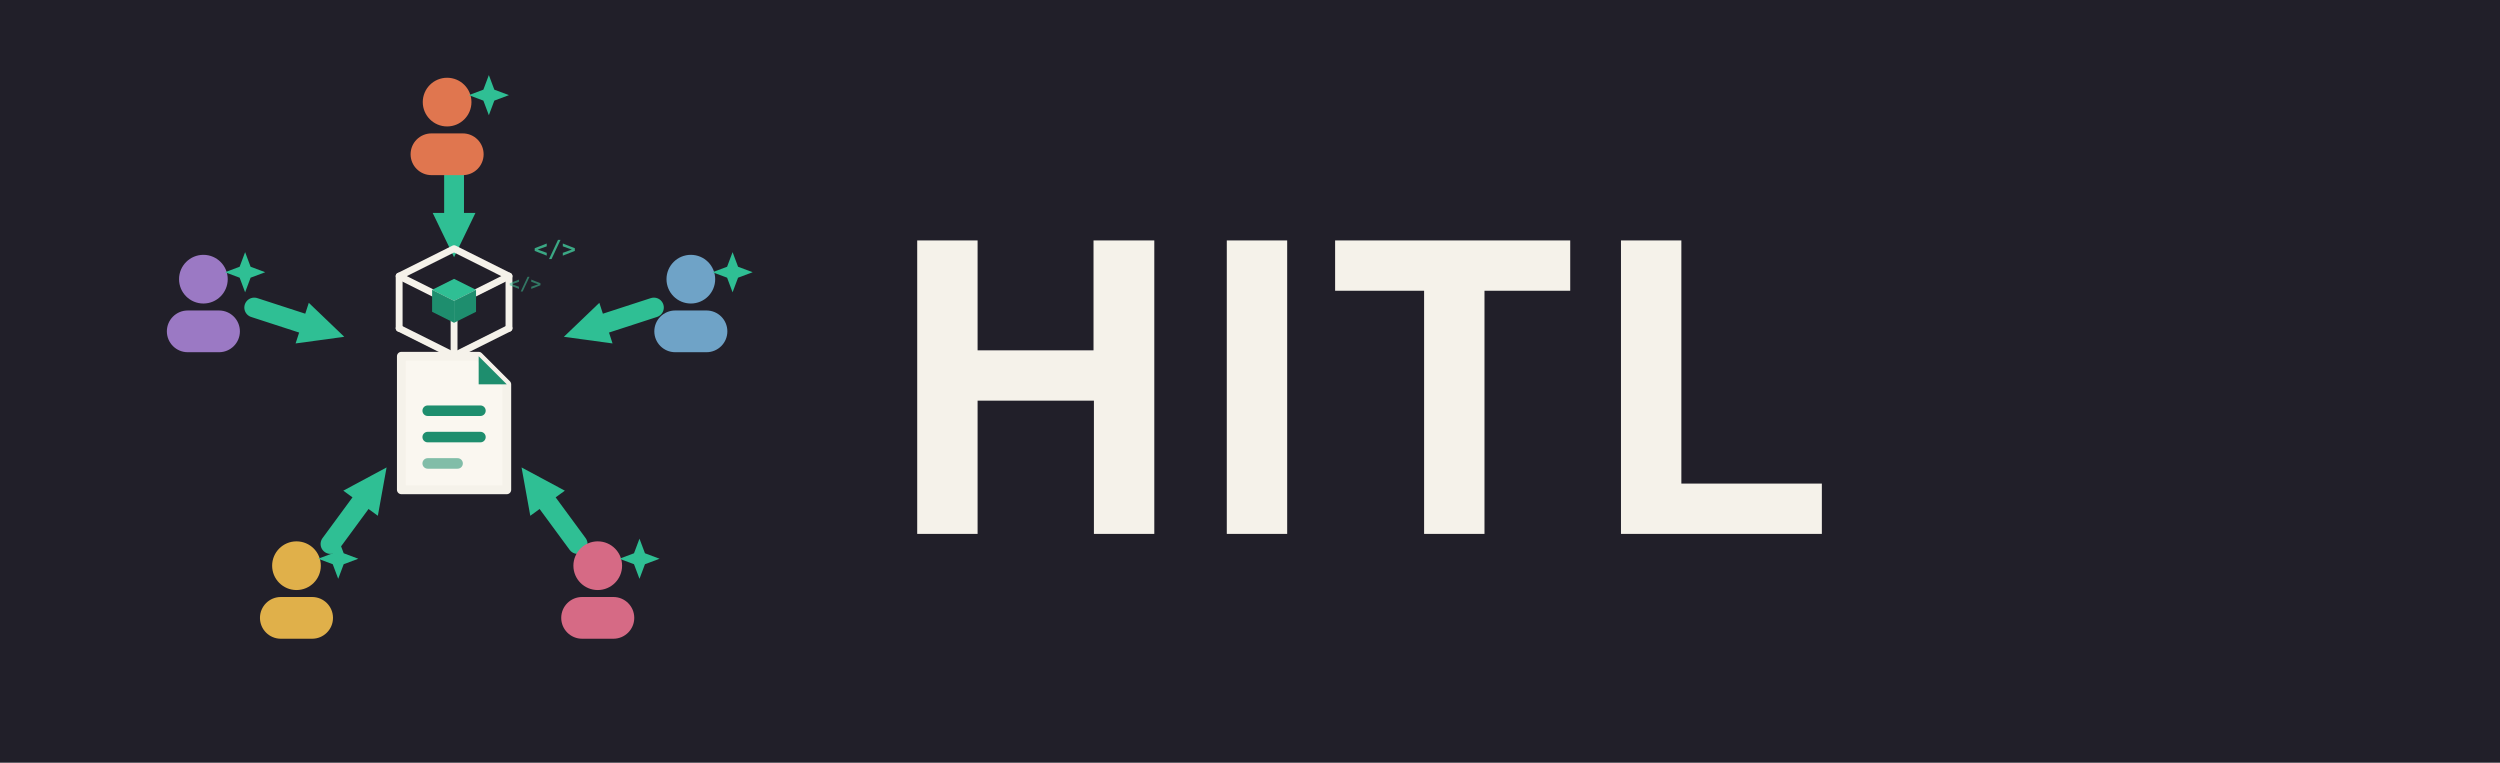
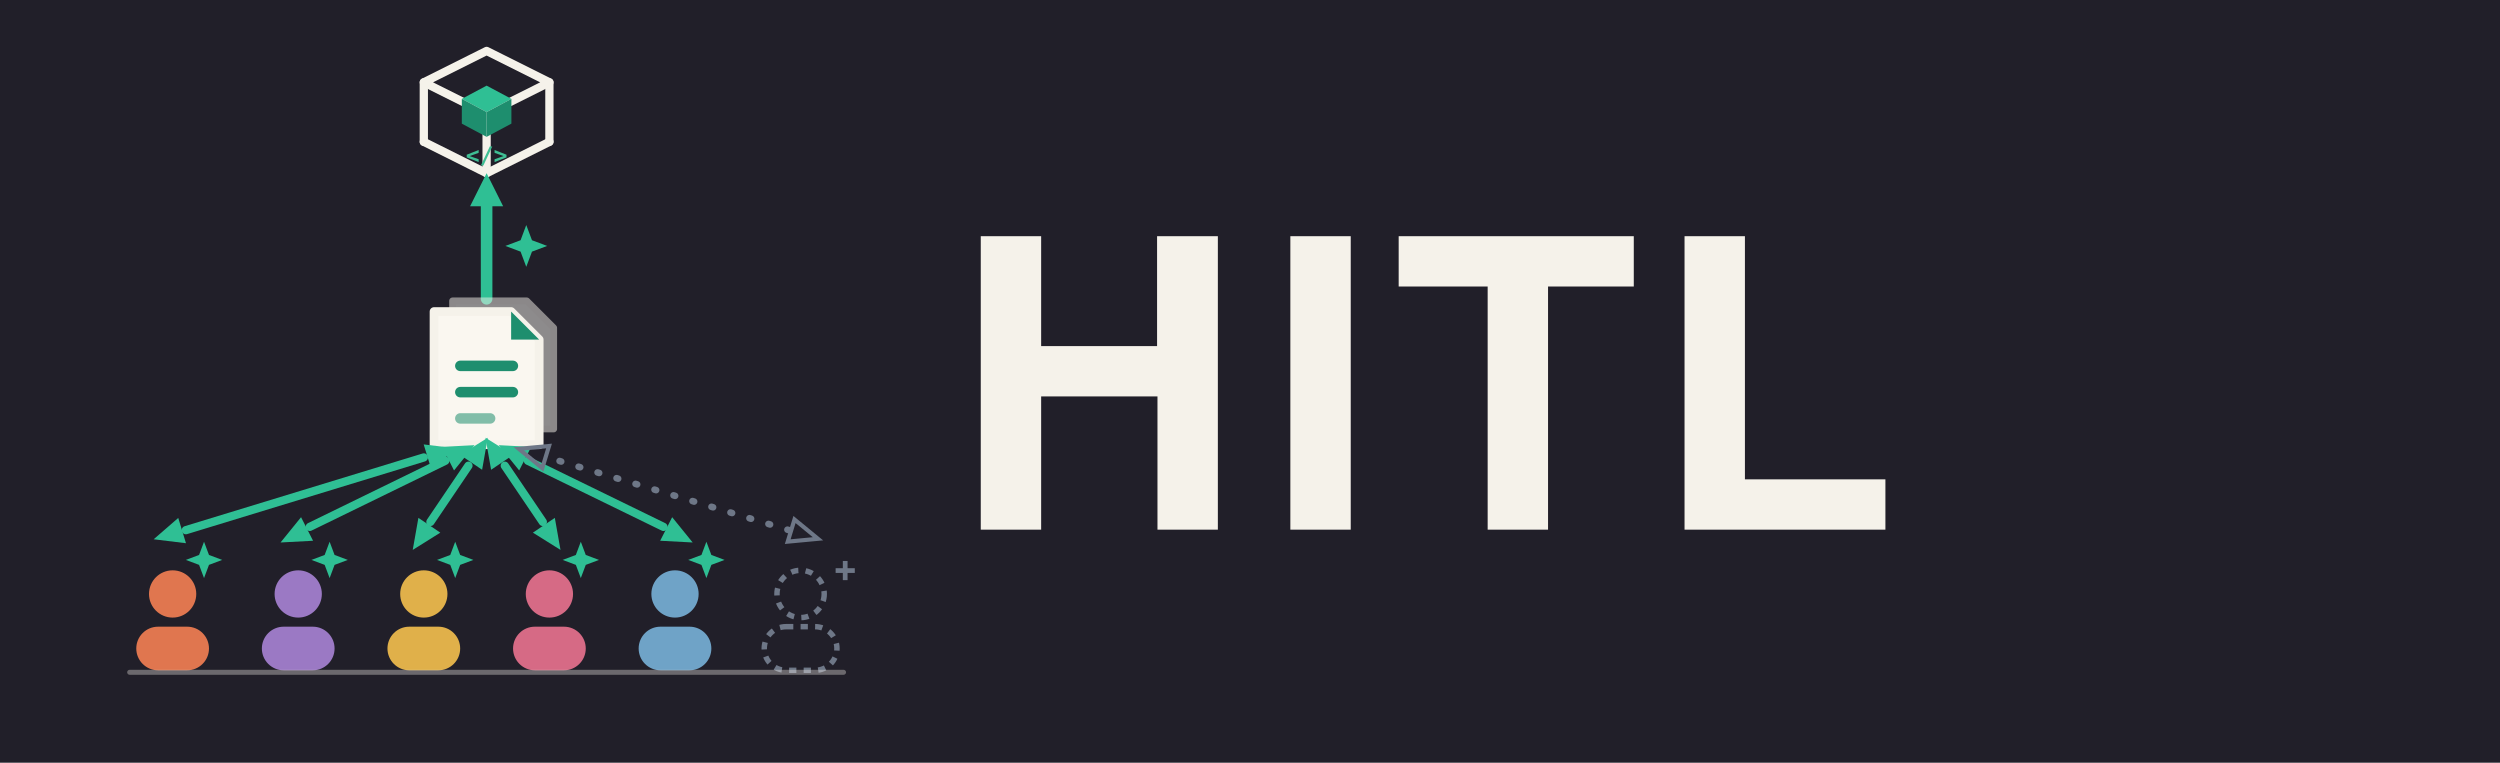
<svg xmlns="http://www.w3.org/2000/svg" width="1180" height="360" viewBox="0 0 1180 360">
  <rect width="1180" height="360" fill="#211F29" />
-   <g transform="translate(30,35) scale(0.72) translate(0,-30)">
-     <line x1="256" y1="88" x2="256" y2="130" stroke="#2FBF94" stroke-width="13" stroke-linecap="round" />
-     <polygon points="20,0 -9,14 -9,-14" fill="#2FBF94" transform="translate(256,130) rotate(90)" />
-     <line x1="125" y1="183" x2="165" y2="196" stroke="#2FBF94" stroke-width="13" stroke-linecap="round" />
-     <polygon points="20,0 -9,14 -9,-14" fill="#2FBF94" transform="translate(165,196) rotate(18)" />
-     <line x1="175" y1="338" x2="200" y2="304" stroke="#2FBF94" stroke-width="13" stroke-linecap="round" />
-     <polygon points="20,0 -9,14 -9,-14" fill="#2FBF94" transform="translate(200,304) rotate(-54)" />
-     <line x1="337" y1="338" x2="312" y2="304" stroke="#2FBF94" stroke-width="13" stroke-linecap="round" />
-     <polygon points="20,0 -9,14 -9,-14" fill="#2FBF94" transform="translate(312,304) rotate(-126)" />
-     <line x1="387" y1="183" x2="347" y2="196" stroke="#2FBF94" stroke-width="13" stroke-linecap="round" />
-     <polygon points="20,0 -9,14 -9,-14" fill="#2FBF94" transform="translate(347,196) rotate(162)" />
-     <g transform="translate(256,220) scale(0.9)">
+   <g transform="translate(30,10) scale(0.78) translate(0,-30)">
+     <g transform="translate(256,128)">
      <g fill="none" stroke="#F5F2EA" stroke-width="5" stroke-linejoin="round" stroke-linecap="round">
-         <polygon points="0,-84 40,-64 0,-44 -40,-64" />
-         <line x1="-40" y1="-64" x2="-40" y2="-26" />
-         <line x1="40" y1="-64" x2="40" y2="-26" />
-         <line x1="0" y1="-44" x2="0" y2="-6" />
-         <polyline points="-40,-26 0,-6 40,-26" />
+         <polygon points="0,-80 38,-61 0,-42 -38,-61" />
+         <line x1="-38" y1="-61" x2="-38" y2="-25" />
+         <line x1="38" y1="-61" x2="38" y2="-25" />
+         <line x1="0" y1="-42" x2="0" y2="-6" />
+         <polyline points="-38,-25 0,-6 38,-25" />
      </g>
-       <g>
-         <polygon points="0,-62 16,-54 0,-46 -16,-54" fill="#2FBF94" />
-         <polygon points="-16,-54 0,-46 0,-30 -16,-38" fill="#1E8E6E" />
-         <polygon points="16,-54 0,-46 0,-30 16,-38" fill="#1E8E6E" />
+       <polygon points="0,-59 15,-51 0,-43 -15,-51" fill="#2FBF94" />
+       <polygon points="-15,-51 0,-43 0,-28 -15,-36" fill="#1E8E6E" />
+       <polygon points="15,-51 0,-43 0,-28 15,-36" fill="#1E8E6E" />
+       <text x="0" y="-12" text-anchor="middle" font-family="Menlo, Consolas, monospace" font-weight="bold" font-size="14" fill="#3FBF94">&lt;/&gt;</text>
+     </g>
+     <line x1="256" y1="198" x2="256" y2="140" stroke="#2FBF94" stroke-width="7" stroke-linecap="round" />
+     <polygon points="12,0 -8,10 -8,-10" fill="#2FBF94" transform="translate(256,134) rotate(-90)" />
+     <path transform="translate(280,166) scale(1.15)" fill="#2FBF94" d="M0,-11 L3,-3 L11,0 L3,3 L0,11 L-3,3 L-11,0 L-3,-3 Z" />
+     <g transform="translate(256,246)">
+       <g transform="translate(10,-8) scale(1.02)" opacity="0.5">
+         <path d="M -30 -38 L 14 -38 L 30 -22 L 30 38 L -30 38 Z" fill="#FAF7F0" stroke="#F5F2EA" stroke-width="4" stroke-linejoin="round" />
      </g>
-       <g transform="translate(0,43) scale(1.28)">
+       <g transform="scale(1.06)">
        <path d="M -30 -38 L 14 -38 L 30 -22 L 30 38 L -30 38 Z" fill="#FAF7F0" stroke="#F5F2EA" stroke-width="5" stroke-linejoin="round" />
        <path d="M 14 -38 L 14 -22 L 30 -22 Z" fill="#1E8E6E" />
        <rect x="-18" y="-10" width="36" height="6" rx="3" fill="#1E8E6E" />
        <rect x="-18" y="5" width="36" height="6" rx="3" fill="#1E8E6E" />
        <rect x="-18" y="20" width="23" height="6" rx="3" fill="#1E8E6E" opacity="0.55" />
      </g>
-       <g font-family="Menlo, Consolas, monospace" font-weight="bold" fill="#3FBF94">
-         <text x="58" y="-78" font-size="17" opacity="0.85">&lt;/&gt;</text>
-         <text x="40" y="-54" font-size="13" opacity="0.55">&lt;/&gt;</text>
-       </g>
    </g>
-     <g transform="translate(256.0,62.0) scale(1.14)">
-       <g fill="#E0764F" transform="translate(-4,0)">
-         <circle cx="0" cy="-12" r="14" />
-         <rect x="-21" y="6" width="42" height="24" rx="12" />
-       </g>
-       <path transform="translate(20,-16) scale(1.05)" fill="#2FBF94" d="M0,-11 L3,-3 L11,0 L3,3 L0,11 L-3,3 L-11,0 L-3,-3 Z" />
+     <line x1="74" y1="338" x2="218" y2="294" stroke="#2FBF94" stroke-width="5" stroke-linecap="round" />
+     <polygon points="12,0 -6,8 -6,-8" fill="#2FBF94" transform="translate(226,292) rotate(-17)" />
+     <polygon points="12,0 -6,8 -6,-8" fill="#2FBF94" transform="translate(66,340) rotate(163)" />
+     <g transform="translate(66,392) scale(1.1)" fill="#E0764F">
+       <circle cx="0" cy="-14" r="13" />
+       <rect x="-20" y="4" width="40" height="24" rx="12" />
    </g>
-     <g transform="translate(96.22251,178.0851) scale(1.14)">
-       <g fill="#9B79C4" transform="translate(-4,0)">
-         <circle cx="0" cy="-12" r="14" />
-         <rect x="-21" y="6" width="42" height="24" rx="12" />
-       </g>
-       <path transform="translate(20,-16) scale(1.05)" fill="#2FBF94" d="M0,-11 L3,-3 L11,0 L3,3 L0,11 L-3,3 L-11,0 L-3,-3 Z" />
+     <path transform="translate(85,356) scale(1.0)" fill="#2FBF94" d="M0,-11 L3,-3 L11,0 L3,3 L0,11 L-3,3 L-11,0 L-3,-3 Z" />
+     <line x1="149" y1="336" x2="231" y2="296" stroke="#2FBF94" stroke-width="5" stroke-linecap="round" />
+     <polygon points="12,0 -6,8 -6,-8" fill="#2FBF94" transform="translate(238,292) rotate(-27)" />
+     <polygon points="12,0 -6,8 -6,-8" fill="#2FBF94" transform="translate(142,340) rotate(153)" />
+     <g transform="translate(142,392) scale(1.1)" fill="#9B79C4">
+       <circle cx="0" cy="-14" r="13" />
+       <rect x="-20" y="4" width="40" height="24" rx="12" />
    </g>
-     <g transform="translate(157.2521,365.9149) scale(1.14)">
-       <g fill="#E0B04A" transform="translate(-4,0)">
-         <circle cx="0" cy="-12" r="14" />
-         <rect x="-21" y="6" width="42" height="24" rx="12" />
-       </g>
-       <path transform="translate(20,-16) scale(1.05)" fill="#2FBF94" d="M0,-11 L3,-3 L11,0 L3,3 L0,11 L-3,3 L-11,0 L-3,-3 Z" />
+     <path transform="translate(161,356) scale(1.0)" fill="#2FBF94" d="M0,-11 L3,-3 L11,0 L3,3 L0,11 L-3,3 L-11,0 L-3,-3 Z" />
+     <line x1="222" y1="333" x2="245" y2="299" stroke="#2FBF94" stroke-width="5" stroke-linecap="round" />
+     <polygon points="12,0 -6,8 -6,-8" fill="#2FBF94" transform="translate(250,292) rotate(-56)" />
+     <polygon points="12,0 -6,8 -6,-8" fill="#2FBF94" transform="translate(218,340) rotate(124)" />
+     <g transform="translate(218,392) scale(1.1)" fill="#E0B04A">
+       <circle cx="0" cy="-14" r="13" />
+       <rect x="-20" y="4" width="40" height="24" rx="12" />
    </g>
-     <g transform="translate(354.7479,365.9149) scale(1.14)">
-       <g fill="#D66A85" transform="translate(-4,0)">
-         <circle cx="0" cy="-12" r="14" />
-         <rect x="-21" y="6" width="42" height="24" rx="12" />
-       </g>
-       <path transform="translate(20,-16) scale(1.05)" fill="#2FBF94" d="M0,-11 L3,-3 L11,0 L3,3 L0,11 L-3,3 L-11,0 L-3,-3 Z" />
+     <path transform="translate(237,356) scale(1.0)" fill="#2FBF94" d="M0,-11 L3,-3 L11,0 L3,3 L0,11 L-3,3 L-11,0 L-3,-3 Z" />
+     <line x1="290" y1="333" x2="267" y2="299" stroke="#2FBF94" stroke-width="5" stroke-linecap="round" />
+     <polygon points="12,0 -6,8 -6,-8" fill="#2FBF94" transform="translate(262,292) rotate(-124)" />
+     <polygon points="12,0 -6,8 -6,-8" fill="#2FBF94" transform="translate(294,340) rotate(56)" />
+     <g transform="translate(294,392) scale(1.1)" fill="#D66A85">
+       <circle cx="0" cy="-14" r="13" />
+       <rect x="-20" y="4" width="40" height="24" rx="12" />
    </g>
-     <g transform="translate(415.7775,178.0851) scale(1.14)">
-       <g fill="#6FA3C7" transform="translate(-4,0)">
-         <circle cx="0" cy="-12" r="14" />
-         <rect x="-21" y="6" width="42" height="24" rx="12" />
-       </g>
-       <path transform="translate(20,-16) scale(1.05)" fill="#2FBF94" d="M0,-11 L3,-3 L11,0 L3,3 L0,11 L-3,3 L-11,0 L-3,-3 Z" />
+     <path transform="translate(313,356) scale(1.0)" fill="#2FBF94" d="M0,-11 L3,-3 L11,0 L3,3 L0,11 L-3,3 L-11,0 L-3,-3 Z" />
+     <line x1="363" y1="336" x2="281" y2="296" stroke="#2FBF94" stroke-width="5" stroke-linecap="round" />
+     <polygon points="12,0 -6,8 -6,-8" fill="#2FBF94" transform="translate(274,292) rotate(-153)" />
+     <polygon points="12,0 -6,8 -6,-8" fill="#2FBF94" transform="translate(370,340) rotate(27)" />
+     <g transform="translate(370,392) scale(1.1)" fill="#6FA3C7">
+       <circle cx="0" cy="-14" r="13" />
+       <rect x="-20" y="4" width="40" height="24" rx="12" />
    </g>
+     <path transform="translate(389,356) scale(1.0)" fill="#2FBF94" d="M0,-11 L3,-3 L11,0 L3,3 L0,11 L-3,3 L-11,0 L-3,-3 Z" />
+     <line x1="439" y1="338" x2="293" y2="294" stroke="#6E7787" stroke-width="4" stroke-linecap="round" stroke-dasharray="1 11" />
+     <polygon points="11,0 -6,7 -6,-7" fill="none" stroke="#6E7787" stroke-width="2.5" transform="translate(286,292) rotate(-163)" />
+     <polygon points="11,0 -6,7 -6,-7" fill="none" stroke="#6E7787" stroke-width="2.5" transform="translate(446,340) rotate(17)" />
+     <g transform="translate(446,392) scale(1.1)" fill="none" stroke="#6E7787" stroke-width="3" stroke-dasharray="4 4">
+       <circle cx="0" cy="-14" r="13" />
+       <rect x="-20" y="4" width="40" height="24" rx="12" />
+     </g>
+     <text x="466" y="368" font-family="'Helvetica Neue', Helvetica, Arial, sans-serif" font-weight="700" font-size="24" fill="#6E7787">+</text>
+     <line x1="40" y1="424" x2="472" y2="424" stroke="#F5F2EA" stroke-width="3" stroke-linecap="round" opacity="0.35" />
  </g>
-   <text x="420" y="252" font-family="'Helvetica Neue', Helvetica, Arial, sans-serif" font-weight="800" font-size="190" letter-spacing="8" fill="#F5F2EA">HITL</text>
+   <text x="450" y="250" font-family="'Helvetica Neue', Helvetica, Arial, sans-serif" font-weight="800" font-size="190" letter-spacing="8" fill="#F5F2EA">HITL</text>
</svg>
